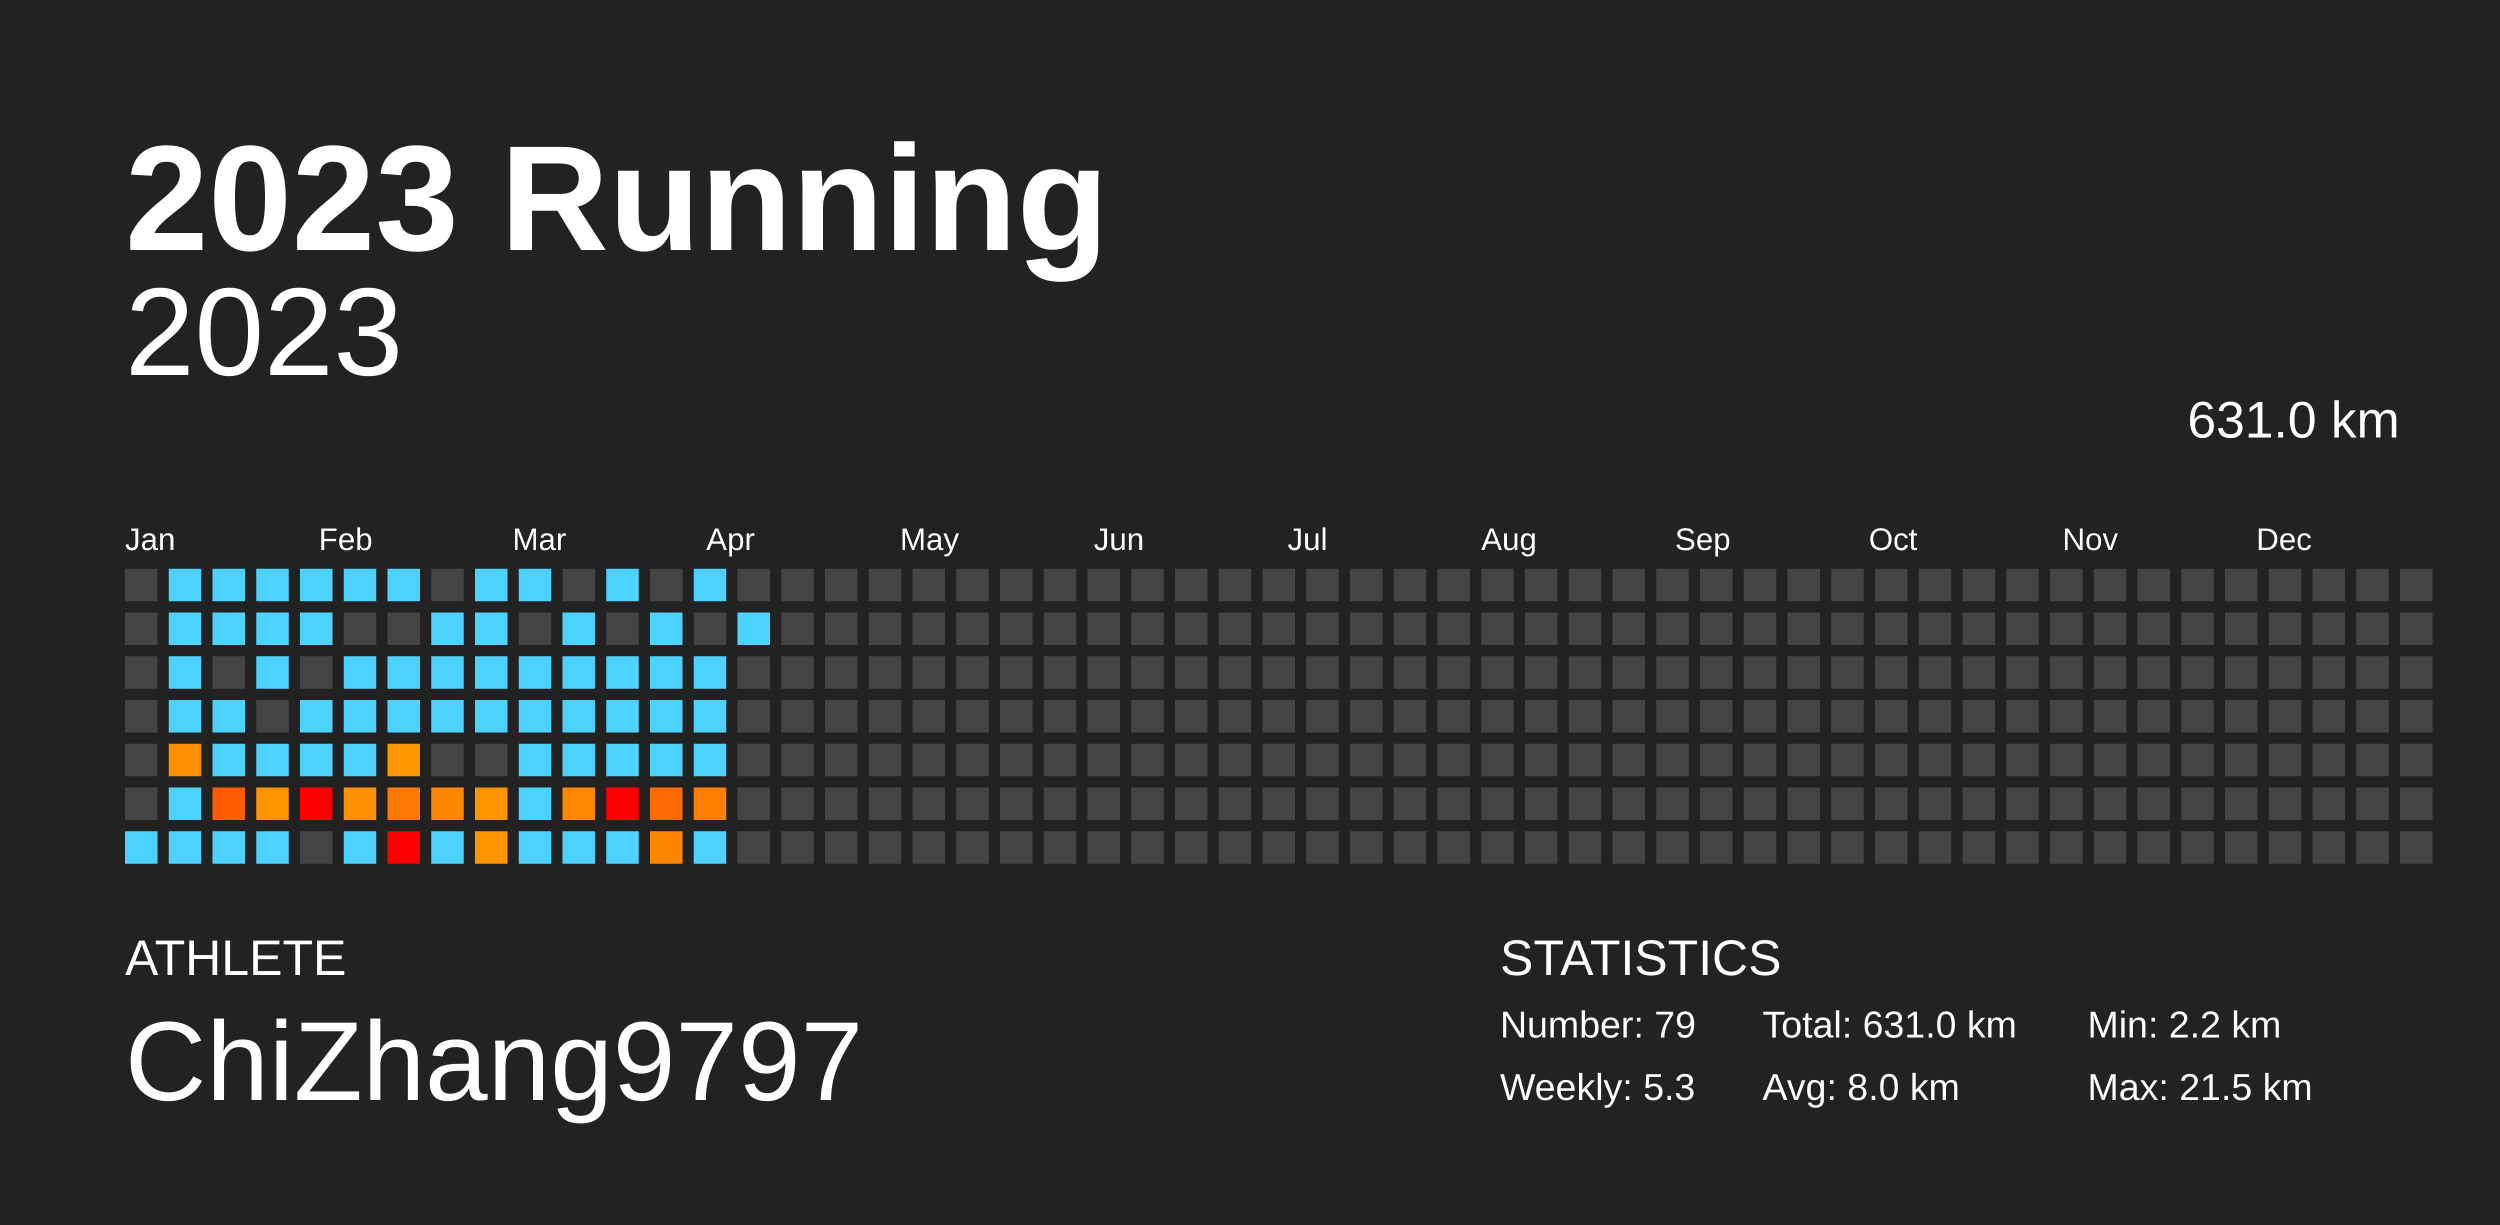
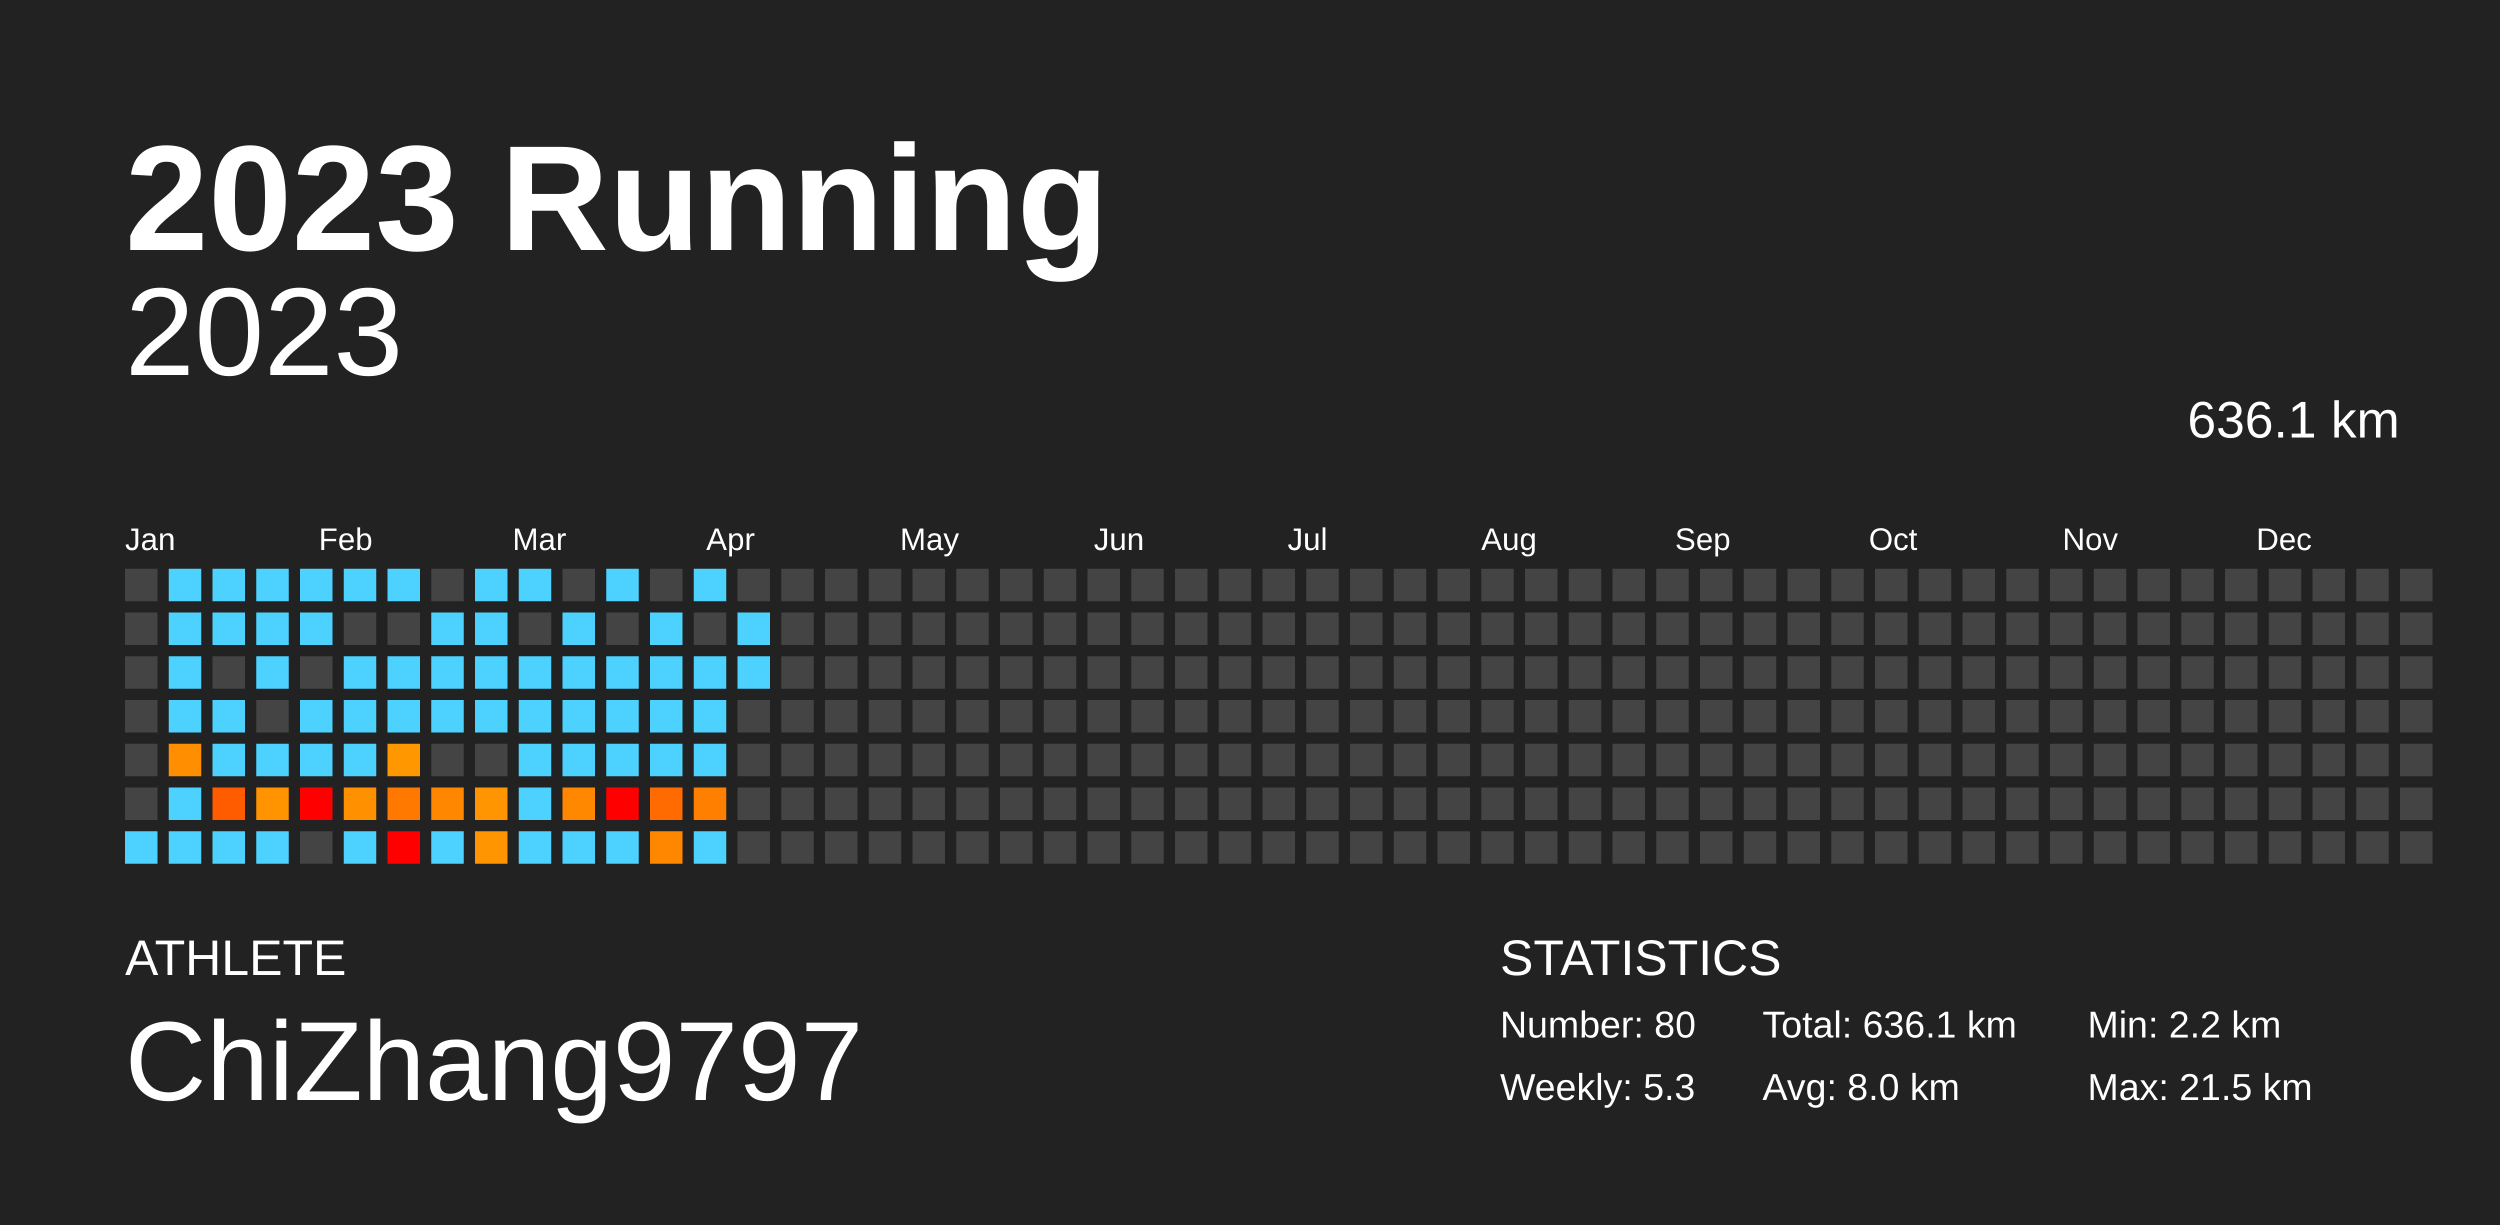
<svg xmlns="http://www.w3.org/2000/svg" baseProfile="full" height="98mm" version="1.1" viewBox="0,0,200,98" width="200mm">
  <defs />
  <rect fill="#222222" height="98" width="200" x="0" y="0" />
  <text fill="#FFFFFF" style="font-size:12px; font-family:Arial; font-weight:bold;" x="10" y="20">2023 Running</text>
  <text fill="#FFFFFF" style="font-size:4px; font-family:Arial" x="10" y="78">ATHLETE</text>
  <text fill="#FFFFFF" style="font-size:9px; font-family:Arial" x="10" y="88">ChiZhang9797</text>
  <text fill="#FFFFFF" style="font-size:4px; font-family:Arial" x="120" y="78">STATISTICS</text>
-   <text fill="#FFFFFF" style="font-size:3px; font-family:Arial" x="120" y="83">Number: 79</text>
+   <text fill="#FFFFFF" style="font-size:3px; font-family:Arial" x="120" y="83">Number: 80</text>
  <text fill="#FFFFFF" style="font-size:3px; font-family:Arial" x="120" y="88">Weekly: 5.3</text>
-   <text fill="#FFFFFF" style="font-size:3px; font-family:Arial" x="141" y="83">Total: 631.0 km</text>
+   <text fill="#FFFFFF" style="font-size:3px; font-family:Arial" x="141" y="83">Total: 636.1 km</text>
  <text fill="#FFFFFF" style="font-size:3px; font-family:Arial" x="141" y="88">Avg: 8.0 km</text>
  <text fill="#FFFFFF" style="font-size:3px; font-family:Arial" x="167" y="83">Min: 2.2 km</text>
  <text fill="#FFFFFF" style="font-size:3px; font-family:Arial" x="167" y="88">Max: 21.5 km</text>
  <text alignment-baseline="hanging" fill="#FFFFFF" style="font-size:10.0px; font-family:Arial;" x="10" y="30">2023</text>
-   <text alignment-baseline="hanging" fill="#FFFFFF" style="font-size:4.125px; font-family:Arial;" x="175" y="35">631.0 km</text>
+   <text alignment-baseline="hanging" fill="#FFFFFF" style="font-size:4.125px; font-family:Arial;" x="175" y="35">636.1 km</text>
  <text fill="#FFFFFF" style="font-size:2.5px; font-family:Arial" x="10.0" y="44">Jan</text>
  <text fill="#FFFFFF" style="font-size:2.5px; font-family:Arial" x="25.5" y="44">Feb</text>
  <text fill="#FFFFFF" style="font-size:2.5px; font-family:Arial" x="41.0" y="44">Mar</text>
  <text fill="#FFFFFF" style="font-size:2.5px; font-family:Arial" x="56.5" y="44">Apr</text>
  <text fill="#FFFFFF" style="font-size:2.5px; font-family:Arial" x="72.0" y="44">May</text>
  <text fill="#FFFFFF" style="font-size:2.5px; font-family:Arial" x="87.5" y="44">Jun</text>
  <text fill="#FFFFFF" style="font-size:2.5px; font-family:Arial" x="103.0" y="44">Jul</text>
  <text fill="#FFFFFF" style="font-size:2.5px; font-family:Arial" x="118.5" y="44">Aug</text>
  <text fill="#FFFFFF" style="font-size:2.5px; font-family:Arial" x="134.0" y="44">Sep</text>
  <text fill="#FFFFFF" style="font-size:2.5px; font-family:Arial" x="149.5" y="44">Oct</text>
  <text fill="#FFFFFF" style="font-size:2.5px; font-family:Arial" x="165.0" y="44">Nov</text>
  <text fill="#FFFFFF" style="font-size:2.5px; font-family:Arial" x="180.5" y="44">Dec</text>
  <rect fill="#444444" height="2.6" width="2.6" x="10.0" y="45.5" />
  <rect fill="#444444" height="2.6" width="2.6" x="10.0" y="49.0" />
  <rect fill="#444444" height="2.6" width="2.6" x="10.0" y="52.5" />
  <rect fill="#444444" height="2.6" width="2.6" x="10.0" y="56.0" />
  <rect fill="#444444" height="2.6" width="2.6" x="10.0" y="59.5" />
  <rect fill="#444444" height="2.6" width="2.6" x="10.0" y="63.0" />
  <rect fill="#4dd2ff" height="2.6" width="2.6" x="10.0" y="66.5" />
  <rect fill="#4dd2ff" height="2.6" width="2.6" x="13.5" y="45.5" />
  <rect fill="#4dd2ff" height="2.6" width="2.6" x="13.5" y="49.0" />
  <rect fill="#4dd2ff" height="2.6" width="2.6" x="13.5" y="52.5" />
  <rect fill="#4dd2ff" height="2.6" width="2.6" x="13.5" y="56.0" />
  <rect fill="#ff8f00" height="2.6" width="2.6" x="13.5" y="59.5" />
  <rect fill="#4dd2ff" height="2.6" width="2.6" x="13.5" y="63.0" />
  <rect fill="#4dd2ff" height="2.6" width="2.6" x="13.5" y="66.5" />
  <rect fill="#4dd2ff" height="2.6" width="2.6" x="17.0" y="45.5" />
  <rect fill="#4dd2ff" height="2.6" width="2.6" x="17.0" y="49.0" />
  <rect fill="#444444" height="2.6" width="2.6" x="17.0" y="52.5" />
  <rect fill="#4dd2ff" height="2.6" width="2.6" x="17.0" y="56.0" />
  <rect fill="#4dd2ff" height="2.6" width="2.6" x="17.0" y="59.5" />
  <rect fill="#ff5c00" height="2.6" width="2.6" x="17.0" y="63.0" />
  <rect fill="#4dd2ff" height="2.6" width="2.6" x="17.0" y="66.5" />
  <rect fill="#4dd2ff" height="2.6" width="2.6" x="20.5" y="45.5" />
  <rect fill="#4dd2ff" height="2.6" width="2.6" x="20.5" y="49.0" />
  <rect fill="#4dd2ff" height="2.6" width="2.6" x="20.5" y="52.5" />
  <rect fill="#444444" height="2.6" width="2.6" x="20.5" y="56.0" />
  <rect fill="#4dd2ff" height="2.6" width="2.6" x="20.5" y="59.5" />
  <rect fill="#ff9400" height="2.6" width="2.6" x="20.5" y="63.0" />
  <rect fill="#4dd2ff" height="2.6" width="2.6" x="20.5" y="66.5" />
  <rect fill="#4dd2ff" height="2.6" width="2.6" x="24.0" y="45.5" />
  <rect fill="#4dd2ff" height="2.6" width="2.6" x="24.0" y="49.0" />
  <rect fill="#444444" height="2.6" width="2.6" x="24.0" y="52.5" />
  <rect fill="#4dd2ff" height="2.6" width="2.6" x="24.0" y="56.0" />
  <rect fill="#4dd2ff" height="2.6" width="2.6" x="24.0" y="59.5" />
  <rect fill="red" height="2.6" width="2.6" x="24.0" y="63.0" />
  <rect fill="#444444" height="2.6" width="2.6" x="24.0" y="66.5" />
  <rect fill="#4dd2ff" height="2.6" width="2.6" x="27.5" y="45.5" />
  <rect fill="#444444" height="2.6" width="2.6" x="27.5" y="49.0" />
  <rect fill="#4dd2ff" height="2.6" width="2.6" x="27.5" y="52.5" />
  <rect fill="#4dd2ff" height="2.6" width="2.6" x="27.5" y="56.0" />
  <rect fill="#4dd2ff" height="2.6" width="2.6" x="27.5" y="59.5" />
  <rect fill="#ff9000" height="2.6" width="2.6" x="27.5" y="63.0" />
  <rect fill="#4dd2ff" height="2.6" width="2.6" x="27.5" y="66.5" />
  <rect fill="#4dd2ff" height="2.6" width="2.6" x="31.0" y="45.5" />
  <rect fill="#444444" height="2.6" width="2.6" x="31.0" y="49.0" />
  <rect fill="#4dd2ff" height="2.6" width="2.6" x="31.0" y="52.5" />
  <rect fill="#4dd2ff" height="2.6" width="2.6" x="31.0" y="56.0" />
  <rect fill="#ff9700" height="2.6" width="2.6" x="31.0" y="59.5" />
  <rect fill="#ff7800" height="2.6" width="2.6" x="31.0" y="63.0" />
  <rect fill="red" height="2.6" width="2.6" x="31.0" y="66.5" />
  <rect fill="#444444" height="2.6" width="2.6" x="34.5" y="45.5" />
  <rect fill="#4dd2ff" height="2.6" width="2.6" x="34.5" y="49.0" />
  <rect fill="#4dd2ff" height="2.6" width="2.6" x="34.5" y="52.5" />
  <rect fill="#4dd2ff" height="2.6" width="2.6" x="34.5" y="56.0" />
  <rect fill="#444444" height="2.6" width="2.6" x="34.5" y="59.5" />
  <rect fill="#ff8700" height="2.6" width="2.6" x="34.5" y="63.0" />
  <rect fill="#4dd2ff" height="2.6" width="2.6" x="34.5" y="66.5" />
  <rect fill="#4dd2ff" height="2.6" width="2.6" x="38.0" y="45.5" />
  <rect fill="#4dd2ff" height="2.6" width="2.6" x="38.0" y="49.0" />
  <rect fill="#4dd2ff" height="2.6" width="2.6" x="38.0" y="52.5" />
  <rect fill="#4dd2ff" height="2.6" width="2.6" x="38.0" y="56.0" />
  <rect fill="#444444" height="2.6" width="2.6" x="38.0" y="59.5" />
  <rect fill="#ff9500" height="2.6" width="2.6" x="38.0" y="63.0" />
  <rect fill="#ff9500" height="2.6" width="2.6" x="38.0" y="66.5" />
  <rect fill="#4dd2ff" height="2.6" width="2.6" x="41.5" y="45.5" />
  <rect fill="#444444" height="2.6" width="2.6" x="41.5" y="49.0" />
  <rect fill="#4dd2ff" height="2.6" width="2.6" x="41.5" y="52.5" />
  <rect fill="#4dd2ff" height="2.6" width="2.6" x="41.5" y="56.0" />
  <rect fill="#4dd2ff" height="2.6" width="2.6" x="41.5" y="59.5" />
  <rect fill="#4dd2ff" height="2.6" width="2.6" x="41.5" y="63.0" />
  <rect fill="#4dd2ff" height="2.6" width="2.6" x="41.5" y="66.5" />
  <rect fill="#444444" height="2.6" width="2.6" x="45.0" y="45.5" />
  <rect fill="#4dd2ff" height="2.6" width="2.6" x="45.0" y="49.0" />
  <rect fill="#4dd2ff" height="2.6" width="2.6" x="45.0" y="52.5" />
  <rect fill="#4dd2ff" height="2.6" width="2.6" x="45.0" y="56.0" />
  <rect fill="#4dd2ff" height="2.6" width="2.6" x="45.0" y="59.5" />
  <rect fill="#ff8800" height="2.6" width="2.6" x="45.0" y="63.0" />
  <rect fill="#4dd2ff" height="2.6" width="2.6" x="45.0" y="66.5" />
  <rect fill="#4dd2ff" height="2.6" width="2.6" x="48.5" y="45.5" />
  <rect fill="#444444" height="2.6" width="2.6" x="48.5" y="49.0" />
  <rect fill="#4dd2ff" height="2.6" width="2.6" x="48.5" y="52.5" />
  <rect fill="#4dd2ff" height="2.6" width="2.6" x="48.5" y="56.0" />
  <rect fill="#4dd2ff" height="2.6" width="2.6" x="48.5" y="59.5" />
  <rect fill="red" height="2.6" width="2.6" x="48.5" y="63.0" />
  <rect fill="#4dd2ff" height="2.6" width="2.6" x="48.5" y="66.5" />
  <rect fill="#444444" height="2.6" width="2.6" x="52.0" y="45.5" />
  <rect fill="#4dd2ff" height="2.6" width="2.6" x="52.0" y="49.0" />
  <rect fill="#4dd2ff" height="2.6" width="2.6" x="52.0" y="52.5" />
  <rect fill="#4dd2ff" height="2.6" width="2.6" x="52.0" y="56.0" />
  <rect fill="#4dd2ff" height="2.6" width="2.6" x="52.0" y="59.5" />
  <rect fill="#ff6b00" height="2.6" width="2.6" x="52.0" y="63.0" />
  <rect fill="#ff8700" height="2.6" width="2.6" x="52.0" y="66.5" />
  <rect fill="#4dd2ff" height="2.6" width="2.6" x="55.5" y="45.5" />
  <rect fill="#444444" height="2.6" width="2.6" x="55.5" y="49.0" />
  <rect fill="#4dd2ff" height="2.6" width="2.6" x="55.5" y="52.5" />
  <rect fill="#4dd2ff" height="2.6" width="2.6" x="55.5" y="56.0" />
  <rect fill="#4dd2ff" height="2.6" width="2.6" x="55.5" y="59.5" />
  <rect fill="#ff7f00" height="2.6" width="2.6" x="55.5" y="63.0" />
  <rect fill="#4dd2ff" height="2.6" width="2.6" x="55.5" y="66.5" />
  <rect fill="#444444" height="2.6" width="2.6" x="59.0" y="45.5" />
  <rect fill="#4dd2ff" height="2.6" width="2.6" x="59.0" y="49.0" />
-   <rect fill="#444444" height="2.6" width="2.6" x="59.0" y="52.5" />
+   <rect fill="#4dd2ff" height="2.6" width="2.6" x="59.0" y="52.5" />
  <rect fill="#444444" height="2.6" width="2.6" x="59.0" y="56.0" />
  <rect fill="#444444" height="2.6" width="2.6" x="59.0" y="59.5" />
  <rect fill="#444444" height="2.6" width="2.6" x="59.0" y="63.0" />
  <rect fill="#444444" height="2.6" width="2.6" x="59.0" y="66.5" />
  <rect fill="#444444" height="2.6" width="2.6" x="62.5" y="45.5" />
  <rect fill="#444444" height="2.6" width="2.6" x="62.5" y="49.0" />
  <rect fill="#444444" height="2.6" width="2.6" x="62.5" y="52.5" />
  <rect fill="#444444" height="2.6" width="2.6" x="62.5" y="56.0" />
  <rect fill="#444444" height="2.6" width="2.6" x="62.5" y="59.5" />
  <rect fill="#444444" height="2.6" width="2.6" x="62.5" y="63.0" />
  <rect fill="#444444" height="2.6" width="2.6" x="62.5" y="66.5" />
  <rect fill="#444444" height="2.6" width="2.6" x="66.0" y="45.5" />
  <rect fill="#444444" height="2.6" width="2.6" x="66.0" y="49.0" />
  <rect fill="#444444" height="2.6" width="2.6" x="66.0" y="52.5" />
  <rect fill="#444444" height="2.6" width="2.6" x="66.0" y="56.0" />
  <rect fill="#444444" height="2.6" width="2.6" x="66.0" y="59.5" />
  <rect fill="#444444" height="2.6" width="2.6" x="66.0" y="63.0" />
  <rect fill="#444444" height="2.6" width="2.6" x="66.0" y="66.5" />
  <rect fill="#444444" height="2.6" width="2.6" x="69.5" y="45.5" />
  <rect fill="#444444" height="2.6" width="2.6" x="69.5" y="49.0" />
  <rect fill="#444444" height="2.6" width="2.6" x="69.5" y="52.5" />
  <rect fill="#444444" height="2.6" width="2.6" x="69.5" y="56.0" />
  <rect fill="#444444" height="2.6" width="2.6" x="69.5" y="59.5" />
  <rect fill="#444444" height="2.6" width="2.6" x="69.5" y="63.0" />
  <rect fill="#444444" height="2.6" width="2.6" x="69.5" y="66.5" />
  <rect fill="#444444" height="2.6" width="2.6" x="73.0" y="45.5" />
  <rect fill="#444444" height="2.6" width="2.6" x="73.0" y="49.0" />
  <rect fill="#444444" height="2.6" width="2.6" x="73.0" y="52.5" />
  <rect fill="#444444" height="2.6" width="2.6" x="73.0" y="56.0" />
  <rect fill="#444444" height="2.6" width="2.6" x="73.0" y="59.5" />
  <rect fill="#444444" height="2.6" width="2.6" x="73.0" y="63.0" />
  <rect fill="#444444" height="2.6" width="2.6" x="73.0" y="66.5" />
  <rect fill="#444444" height="2.6" width="2.6" x="76.5" y="45.5" />
  <rect fill="#444444" height="2.6" width="2.6" x="76.5" y="49.0" />
  <rect fill="#444444" height="2.6" width="2.6" x="76.5" y="52.5" />
  <rect fill="#444444" height="2.6" width="2.6" x="76.5" y="56.0" />
  <rect fill="#444444" height="2.6" width="2.6" x="76.5" y="59.5" />
  <rect fill="#444444" height="2.6" width="2.6" x="76.5" y="63.0" />
  <rect fill="#444444" height="2.6" width="2.6" x="76.5" y="66.5" />
  <rect fill="#444444" height="2.6" width="2.6" x="80.0" y="45.5" />
  <rect fill="#444444" height="2.6" width="2.6" x="80.0" y="49.0" />
  <rect fill="#444444" height="2.6" width="2.6" x="80.0" y="52.5" />
  <rect fill="#444444" height="2.6" width="2.6" x="80.0" y="56.0" />
  <rect fill="#444444" height="2.6" width="2.6" x="80.0" y="59.5" />
  <rect fill="#444444" height="2.6" width="2.6" x="80.0" y="63.0" />
  <rect fill="#444444" height="2.6" width="2.6" x="80.0" y="66.5" />
  <rect fill="#444444" height="2.6" width="2.6" x="83.5" y="45.5" />
  <rect fill="#444444" height="2.6" width="2.6" x="83.5" y="49.0" />
  <rect fill="#444444" height="2.6" width="2.6" x="83.5" y="52.5" />
  <rect fill="#444444" height="2.6" width="2.6" x="83.5" y="56.0" />
  <rect fill="#444444" height="2.6" width="2.6" x="83.5" y="59.5" />
  <rect fill="#444444" height="2.6" width="2.6" x="83.5" y="63.0" />
  <rect fill="#444444" height="2.6" width="2.6" x="83.5" y="66.5" />
  <rect fill="#444444" height="2.6" width="2.6" x="87.0" y="45.5" />
  <rect fill="#444444" height="2.6" width="2.6" x="87.0" y="49.0" />
  <rect fill="#444444" height="2.6" width="2.6" x="87.0" y="52.5" />
  <rect fill="#444444" height="2.6" width="2.6" x="87.0" y="56.0" />
  <rect fill="#444444" height="2.6" width="2.6" x="87.0" y="59.5" />
  <rect fill="#444444" height="2.6" width="2.6" x="87.0" y="63.0" />
  <rect fill="#444444" height="2.6" width="2.6" x="87.0" y="66.5" />
  <rect fill="#444444" height="2.6" width="2.6" x="90.5" y="45.5" />
  <rect fill="#444444" height="2.6" width="2.6" x="90.5" y="49.0" />
  <rect fill="#444444" height="2.6" width="2.6" x="90.5" y="52.5" />
  <rect fill="#444444" height="2.6" width="2.6" x="90.5" y="56.0" />
  <rect fill="#444444" height="2.6" width="2.6" x="90.5" y="59.5" />
  <rect fill="#444444" height="2.6" width="2.6" x="90.5" y="63.0" />
  <rect fill="#444444" height="2.6" width="2.6" x="90.5" y="66.5" />
  <rect fill="#444444" height="2.6" width="2.6" x="94.0" y="45.5" />
  <rect fill="#444444" height="2.6" width="2.6" x="94.0" y="49.0" />
  <rect fill="#444444" height="2.6" width="2.6" x="94.0" y="52.5" />
  <rect fill="#444444" height="2.6" width="2.6" x="94.0" y="56.0" />
  <rect fill="#444444" height="2.6" width="2.6" x="94.0" y="59.5" />
  <rect fill="#444444" height="2.6" width="2.6" x="94.0" y="63.0" />
  <rect fill="#444444" height="2.6" width="2.6" x="94.0" y="66.5" />
  <rect fill="#444444" height="2.6" width="2.6" x="97.5" y="45.5" />
  <rect fill="#444444" height="2.6" width="2.6" x="97.5" y="49.0" />
  <rect fill="#444444" height="2.6" width="2.6" x="97.5" y="52.5" />
  <rect fill="#444444" height="2.6" width="2.6" x="97.5" y="56.0" />
  <rect fill="#444444" height="2.6" width="2.6" x="97.5" y="59.5" />
  <rect fill="#444444" height="2.6" width="2.6" x="97.5" y="63.0" />
  <rect fill="#444444" height="2.6" width="2.6" x="97.5" y="66.5" />
  <rect fill="#444444" height="2.6" width="2.6" x="101.0" y="45.5" />
  <rect fill="#444444" height="2.6" width="2.6" x="101.0" y="49.0" />
  <rect fill="#444444" height="2.6" width="2.6" x="101.0" y="52.5" />
  <rect fill="#444444" height="2.6" width="2.6" x="101.0" y="56.0" />
  <rect fill="#444444" height="2.6" width="2.6" x="101.0" y="59.5" />
  <rect fill="#444444" height="2.6" width="2.6" x="101.0" y="63.0" />
  <rect fill="#444444" height="2.6" width="2.6" x="101.0" y="66.5" />
  <rect fill="#444444" height="2.6" width="2.6" x="104.5" y="45.5" />
  <rect fill="#444444" height="2.6" width="2.6" x="104.5" y="49.0" />
  <rect fill="#444444" height="2.6" width="2.6" x="104.5" y="52.5" />
  <rect fill="#444444" height="2.6" width="2.6" x="104.5" y="56.0" />
  <rect fill="#444444" height="2.6" width="2.6" x="104.5" y="59.5" />
  <rect fill="#444444" height="2.6" width="2.6" x="104.5" y="63.0" />
  <rect fill="#444444" height="2.6" width="2.6" x="104.5" y="66.5" />
  <rect fill="#444444" height="2.6" width="2.6" x="108.0" y="45.5" />
  <rect fill="#444444" height="2.6" width="2.6" x="108.0" y="49.0" />
  <rect fill="#444444" height="2.6" width="2.6" x="108.0" y="52.5" />
  <rect fill="#444444" height="2.6" width="2.6" x="108.0" y="56.0" />
  <rect fill="#444444" height="2.6" width="2.6" x="108.0" y="59.5" />
  <rect fill="#444444" height="2.6" width="2.6" x="108.0" y="63.0" />
  <rect fill="#444444" height="2.6" width="2.6" x="108.0" y="66.5" />
  <rect fill="#444444" height="2.6" width="2.6" x="111.5" y="45.5" />
  <rect fill="#444444" height="2.6" width="2.6" x="111.5" y="49.0" />
  <rect fill="#444444" height="2.6" width="2.6" x="111.5" y="52.5" />
  <rect fill="#444444" height="2.6" width="2.6" x="111.5" y="56.0" />
  <rect fill="#444444" height="2.6" width="2.6" x="111.5" y="59.5" />
  <rect fill="#444444" height="2.6" width="2.6" x="111.5" y="63.0" />
  <rect fill="#444444" height="2.6" width="2.6" x="111.5" y="66.5" />
  <rect fill="#444444" height="2.6" width="2.6" x="115.0" y="45.5" />
  <rect fill="#444444" height="2.6" width="2.6" x="115.0" y="49.0" />
  <rect fill="#444444" height="2.6" width="2.6" x="115.0" y="52.5" />
  <rect fill="#444444" height="2.6" width="2.6" x="115.0" y="56.0" />
  <rect fill="#444444" height="2.6" width="2.6" x="115.0" y="59.5" />
  <rect fill="#444444" height="2.6" width="2.6" x="115.0" y="63.0" />
  <rect fill="#444444" height="2.6" width="2.6" x="115.0" y="66.5" />
  <rect fill="#444444" height="2.6" width="2.6" x="118.5" y="45.5" />
  <rect fill="#444444" height="2.6" width="2.6" x="118.5" y="49.0" />
  <rect fill="#444444" height="2.6" width="2.6" x="118.5" y="52.5" />
  <rect fill="#444444" height="2.6" width="2.6" x="118.5" y="56.0" />
  <rect fill="#444444" height="2.6" width="2.6" x="118.5" y="59.5" />
  <rect fill="#444444" height="2.6" width="2.6" x="118.5" y="63.0" />
  <rect fill="#444444" height="2.6" width="2.6" x="118.5" y="66.5" />
  <rect fill="#444444" height="2.6" width="2.6" x="122.0" y="45.5" />
  <rect fill="#444444" height="2.6" width="2.6" x="122.0" y="49.0" />
  <rect fill="#444444" height="2.6" width="2.6" x="122.0" y="52.5" />
  <rect fill="#444444" height="2.6" width="2.6" x="122.0" y="56.0" />
  <rect fill="#444444" height="2.6" width="2.6" x="122.0" y="59.5" />
  <rect fill="#444444" height="2.6" width="2.6" x="122.0" y="63.0" />
  <rect fill="#444444" height="2.6" width="2.6" x="122.0" y="66.5" />
  <rect fill="#444444" height="2.6" width="2.6" x="125.5" y="45.5" />
  <rect fill="#444444" height="2.6" width="2.6" x="125.5" y="49.0" />
  <rect fill="#444444" height="2.6" width="2.6" x="125.5" y="52.5" />
  <rect fill="#444444" height="2.6" width="2.6" x="125.5" y="56.0" />
  <rect fill="#444444" height="2.6" width="2.6" x="125.5" y="59.5" />
  <rect fill="#444444" height="2.6" width="2.6" x="125.5" y="63.0" />
  <rect fill="#444444" height="2.6" width="2.6" x="125.5" y="66.5" />
  <rect fill="#444444" height="2.6" width="2.6" x="129.0" y="45.5" />
  <rect fill="#444444" height="2.6" width="2.6" x="129.0" y="49.0" />
  <rect fill="#444444" height="2.6" width="2.6" x="129.0" y="52.5" />
  <rect fill="#444444" height="2.6" width="2.6" x="129.0" y="56.0" />
  <rect fill="#444444" height="2.6" width="2.6" x="129.0" y="59.5" />
  <rect fill="#444444" height="2.6" width="2.6" x="129.0" y="63.0" />
  <rect fill="#444444" height="2.6" width="2.6" x="129.0" y="66.5" />
  <rect fill="#444444" height="2.6" width="2.6" x="132.5" y="45.5" />
  <rect fill="#444444" height="2.6" width="2.6" x="132.5" y="49.0" />
  <rect fill="#444444" height="2.6" width="2.6" x="132.5" y="52.5" />
  <rect fill="#444444" height="2.6" width="2.6" x="132.5" y="56.0" />
  <rect fill="#444444" height="2.6" width="2.6" x="132.5" y="59.5" />
  <rect fill="#444444" height="2.6" width="2.6" x="132.5" y="63.0" />
  <rect fill="#444444" height="2.6" width="2.6" x="132.5" y="66.5" />
  <rect fill="#444444" height="2.6" width="2.6" x="136.0" y="45.5" />
  <rect fill="#444444" height="2.6" width="2.6" x="136.0" y="49.0" />
  <rect fill="#444444" height="2.6" width="2.6" x="136.0" y="52.5" />
  <rect fill="#444444" height="2.6" width="2.6" x="136.0" y="56.0" />
  <rect fill="#444444" height="2.6" width="2.6" x="136.0" y="59.5" />
  <rect fill="#444444" height="2.6" width="2.6" x="136.0" y="63.0" />
  <rect fill="#444444" height="2.6" width="2.6" x="136.0" y="66.5" />
  <rect fill="#444444" height="2.6" width="2.6" x="139.5" y="45.5" />
  <rect fill="#444444" height="2.6" width="2.6" x="139.5" y="49.0" />
  <rect fill="#444444" height="2.6" width="2.6" x="139.5" y="52.5" />
  <rect fill="#444444" height="2.6" width="2.6" x="139.5" y="56.0" />
  <rect fill="#444444" height="2.6" width="2.6" x="139.5" y="59.5" />
  <rect fill="#444444" height="2.6" width="2.6" x="139.5" y="63.0" />
  <rect fill="#444444" height="2.6" width="2.6" x="139.5" y="66.5" />
  <rect fill="#444444" height="2.6" width="2.6" x="143.0" y="45.5" />
  <rect fill="#444444" height="2.6" width="2.6" x="143.0" y="49.0" />
  <rect fill="#444444" height="2.6" width="2.6" x="143.0" y="52.5" />
  <rect fill="#444444" height="2.6" width="2.6" x="143.0" y="56.0" />
  <rect fill="#444444" height="2.6" width="2.6" x="143.0" y="59.5" />
  <rect fill="#444444" height="2.6" width="2.6" x="143.0" y="63.0" />
  <rect fill="#444444" height="2.6" width="2.6" x="143.0" y="66.5" />
  <rect fill="#444444" height="2.6" width="2.6" x="146.5" y="45.5" />
  <rect fill="#444444" height="2.6" width="2.6" x="146.5" y="49.0" />
  <rect fill="#444444" height="2.6" width="2.6" x="146.5" y="52.5" />
  <rect fill="#444444" height="2.6" width="2.6" x="146.5" y="56.0" />
  <rect fill="#444444" height="2.6" width="2.6" x="146.5" y="59.5" />
  <rect fill="#444444" height="2.6" width="2.6" x="146.5" y="63.0" />
  <rect fill="#444444" height="2.6" width="2.6" x="146.5" y="66.5" />
  <rect fill="#444444" height="2.6" width="2.6" x="150.0" y="45.5" />
  <rect fill="#444444" height="2.6" width="2.6" x="150.0" y="49.0" />
  <rect fill="#444444" height="2.6" width="2.6" x="150.0" y="52.5" />
  <rect fill="#444444" height="2.6" width="2.6" x="150.0" y="56.0" />
  <rect fill="#444444" height="2.6" width="2.6" x="150.0" y="59.5" />
  <rect fill="#444444" height="2.6" width="2.6" x="150.0" y="63.0" />
  <rect fill="#444444" height="2.6" width="2.6" x="150.0" y="66.5" />
  <rect fill="#444444" height="2.6" width="2.6" x="153.5" y="45.5" />
  <rect fill="#444444" height="2.6" width="2.6" x="153.5" y="49.0" />
  <rect fill="#444444" height="2.6" width="2.6" x="153.5" y="52.5" />
  <rect fill="#444444" height="2.6" width="2.6" x="153.5" y="56.0" />
  <rect fill="#444444" height="2.6" width="2.6" x="153.5" y="59.5" />
  <rect fill="#444444" height="2.6" width="2.6" x="153.5" y="63.0" />
  <rect fill="#444444" height="2.6" width="2.6" x="153.5" y="66.5" />
  <rect fill="#444444" height="2.6" width="2.6" x="157.0" y="45.5" />
  <rect fill="#444444" height="2.6" width="2.6" x="157.0" y="49.0" />
  <rect fill="#444444" height="2.6" width="2.6" x="157.0" y="52.5" />
  <rect fill="#444444" height="2.6" width="2.6" x="157.0" y="56.0" />
  <rect fill="#444444" height="2.6" width="2.6" x="157.0" y="59.5" />
  <rect fill="#444444" height="2.6" width="2.6" x="157.0" y="63.0" />
  <rect fill="#444444" height="2.6" width="2.6" x="157.0" y="66.5" />
  <rect fill="#444444" height="2.6" width="2.6" x="160.5" y="45.5" />
  <rect fill="#444444" height="2.6" width="2.6" x="160.5" y="49.0" />
  <rect fill="#444444" height="2.6" width="2.6" x="160.5" y="52.5" />
  <rect fill="#444444" height="2.6" width="2.6" x="160.5" y="56.0" />
  <rect fill="#444444" height="2.6" width="2.6" x="160.5" y="59.5" />
  <rect fill="#444444" height="2.6" width="2.6" x="160.5" y="63.0" />
  <rect fill="#444444" height="2.6" width="2.6" x="160.5" y="66.5" />
  <rect fill="#444444" height="2.6" width="2.6" x="164.0" y="45.5" />
  <rect fill="#444444" height="2.6" width="2.6" x="164.0" y="49.0" />
  <rect fill="#444444" height="2.6" width="2.6" x="164.0" y="52.5" />
  <rect fill="#444444" height="2.6" width="2.6" x="164.0" y="56.0" />
  <rect fill="#444444" height="2.6" width="2.6" x="164.0" y="59.5" />
  <rect fill="#444444" height="2.6" width="2.6" x="164.0" y="63.0" />
  <rect fill="#444444" height="2.6" width="2.6" x="164.0" y="66.5" />
  <rect fill="#444444" height="2.6" width="2.6" x="167.5" y="45.5" />
  <rect fill="#444444" height="2.6" width="2.6" x="167.5" y="49.0" />
  <rect fill="#444444" height="2.6" width="2.6" x="167.5" y="52.5" />
  <rect fill="#444444" height="2.6" width="2.6" x="167.5" y="56.0" />
  <rect fill="#444444" height="2.6" width="2.6" x="167.5" y="59.5" />
  <rect fill="#444444" height="2.6" width="2.6" x="167.5" y="63.0" />
  <rect fill="#444444" height="2.6" width="2.6" x="167.5" y="66.5" />
  <rect fill="#444444" height="2.6" width="2.6" x="171.0" y="45.5" />
  <rect fill="#444444" height="2.6" width="2.6" x="171.0" y="49.0" />
  <rect fill="#444444" height="2.6" width="2.6" x="171.0" y="52.5" />
  <rect fill="#444444" height="2.6" width="2.6" x="171.0" y="56.0" />
  <rect fill="#444444" height="2.6" width="2.6" x="171.0" y="59.5" />
  <rect fill="#444444" height="2.6" width="2.6" x="171.0" y="63.0" />
  <rect fill="#444444" height="2.6" width="2.6" x="171.0" y="66.5" />
  <rect fill="#444444" height="2.6" width="2.6" x="174.5" y="45.5" />
  <rect fill="#444444" height="2.6" width="2.6" x="174.5" y="49.0" />
  <rect fill="#444444" height="2.6" width="2.6" x="174.5" y="52.5" />
  <rect fill="#444444" height="2.6" width="2.6" x="174.5" y="56.0" />
  <rect fill="#444444" height="2.6" width="2.6" x="174.5" y="59.5" />
  <rect fill="#444444" height="2.6" width="2.6" x="174.5" y="63.0" />
  <rect fill="#444444" height="2.6" width="2.6" x="174.5" y="66.5" />
  <rect fill="#444444" height="2.6" width="2.6" x="178.0" y="45.5" />
  <rect fill="#444444" height="2.6" width="2.6" x="178.0" y="49.0" />
  <rect fill="#444444" height="2.6" width="2.6" x="178.0" y="52.5" />
  <rect fill="#444444" height="2.6" width="2.6" x="178.0" y="56.0" />
  <rect fill="#444444" height="2.6" width="2.6" x="178.0" y="59.5" />
  <rect fill="#444444" height="2.6" width="2.6" x="178.0" y="63.0" />
  <rect fill="#444444" height="2.6" width="2.6" x="178.0" y="66.5" />
  <rect fill="#444444" height="2.6" width="2.6" x="181.5" y="45.5" />
  <rect fill="#444444" height="2.6" width="2.6" x="181.5" y="49.0" />
  <rect fill="#444444" height="2.6" width="2.6" x="181.5" y="52.5" />
  <rect fill="#444444" height="2.6" width="2.6" x="181.5" y="56.0" />
  <rect fill="#444444" height="2.6" width="2.6" x="181.5" y="59.5" />
  <rect fill="#444444" height="2.6" width="2.6" x="181.5" y="63.0" />
  <rect fill="#444444" height="2.6" width="2.6" x="181.5" y="66.5" />
  <rect fill="#444444" height="2.6" width="2.6" x="185.0" y="45.5" />
  <rect fill="#444444" height="2.6" width="2.6" x="185.0" y="49.0" />
  <rect fill="#444444" height="2.6" width="2.6" x="185.0" y="52.5" />
  <rect fill="#444444" height="2.6" width="2.6" x="185.0" y="56.0" />
  <rect fill="#444444" height="2.6" width="2.6" x="185.0" y="59.5" />
  <rect fill="#444444" height="2.6" width="2.6" x="185.0" y="63.0" />
  <rect fill="#444444" height="2.6" width="2.6" x="185.0" y="66.5" />
  <rect fill="#444444" height="2.6" width="2.6" x="188.5" y="45.5" />
  <rect fill="#444444" height="2.6" width="2.6" x="188.5" y="49.0" />
  <rect fill="#444444" height="2.6" width="2.6" x="188.5" y="52.5" />
  <rect fill="#444444" height="2.6" width="2.6" x="188.5" y="56.0" />
  <rect fill="#444444" height="2.6" width="2.6" x="188.5" y="59.5" />
  <rect fill="#444444" height="2.6" width="2.6" x="188.5" y="63.0" />
  <rect fill="#444444" height="2.6" width="2.6" x="188.5" y="66.5" />
  <rect fill="#444444" height="2.6" width="2.6" x="192.0" y="45.5" />
  <rect fill="#444444" height="2.6" width="2.6" x="192.0" y="49.0" />
  <rect fill="#444444" height="2.6" width="2.6" x="192.0" y="52.5" />
  <rect fill="#444444" height="2.6" width="2.6" x="192.0" y="56.0" />
  <rect fill="#444444" height="2.6" width="2.6" x="192.0" y="59.5" />
  <rect fill="#444444" height="2.6" width="2.6" x="192.0" y="63.0" />
  <rect fill="#444444" height="2.6" width="2.6" x="192.0" y="66.5" />
</svg>
